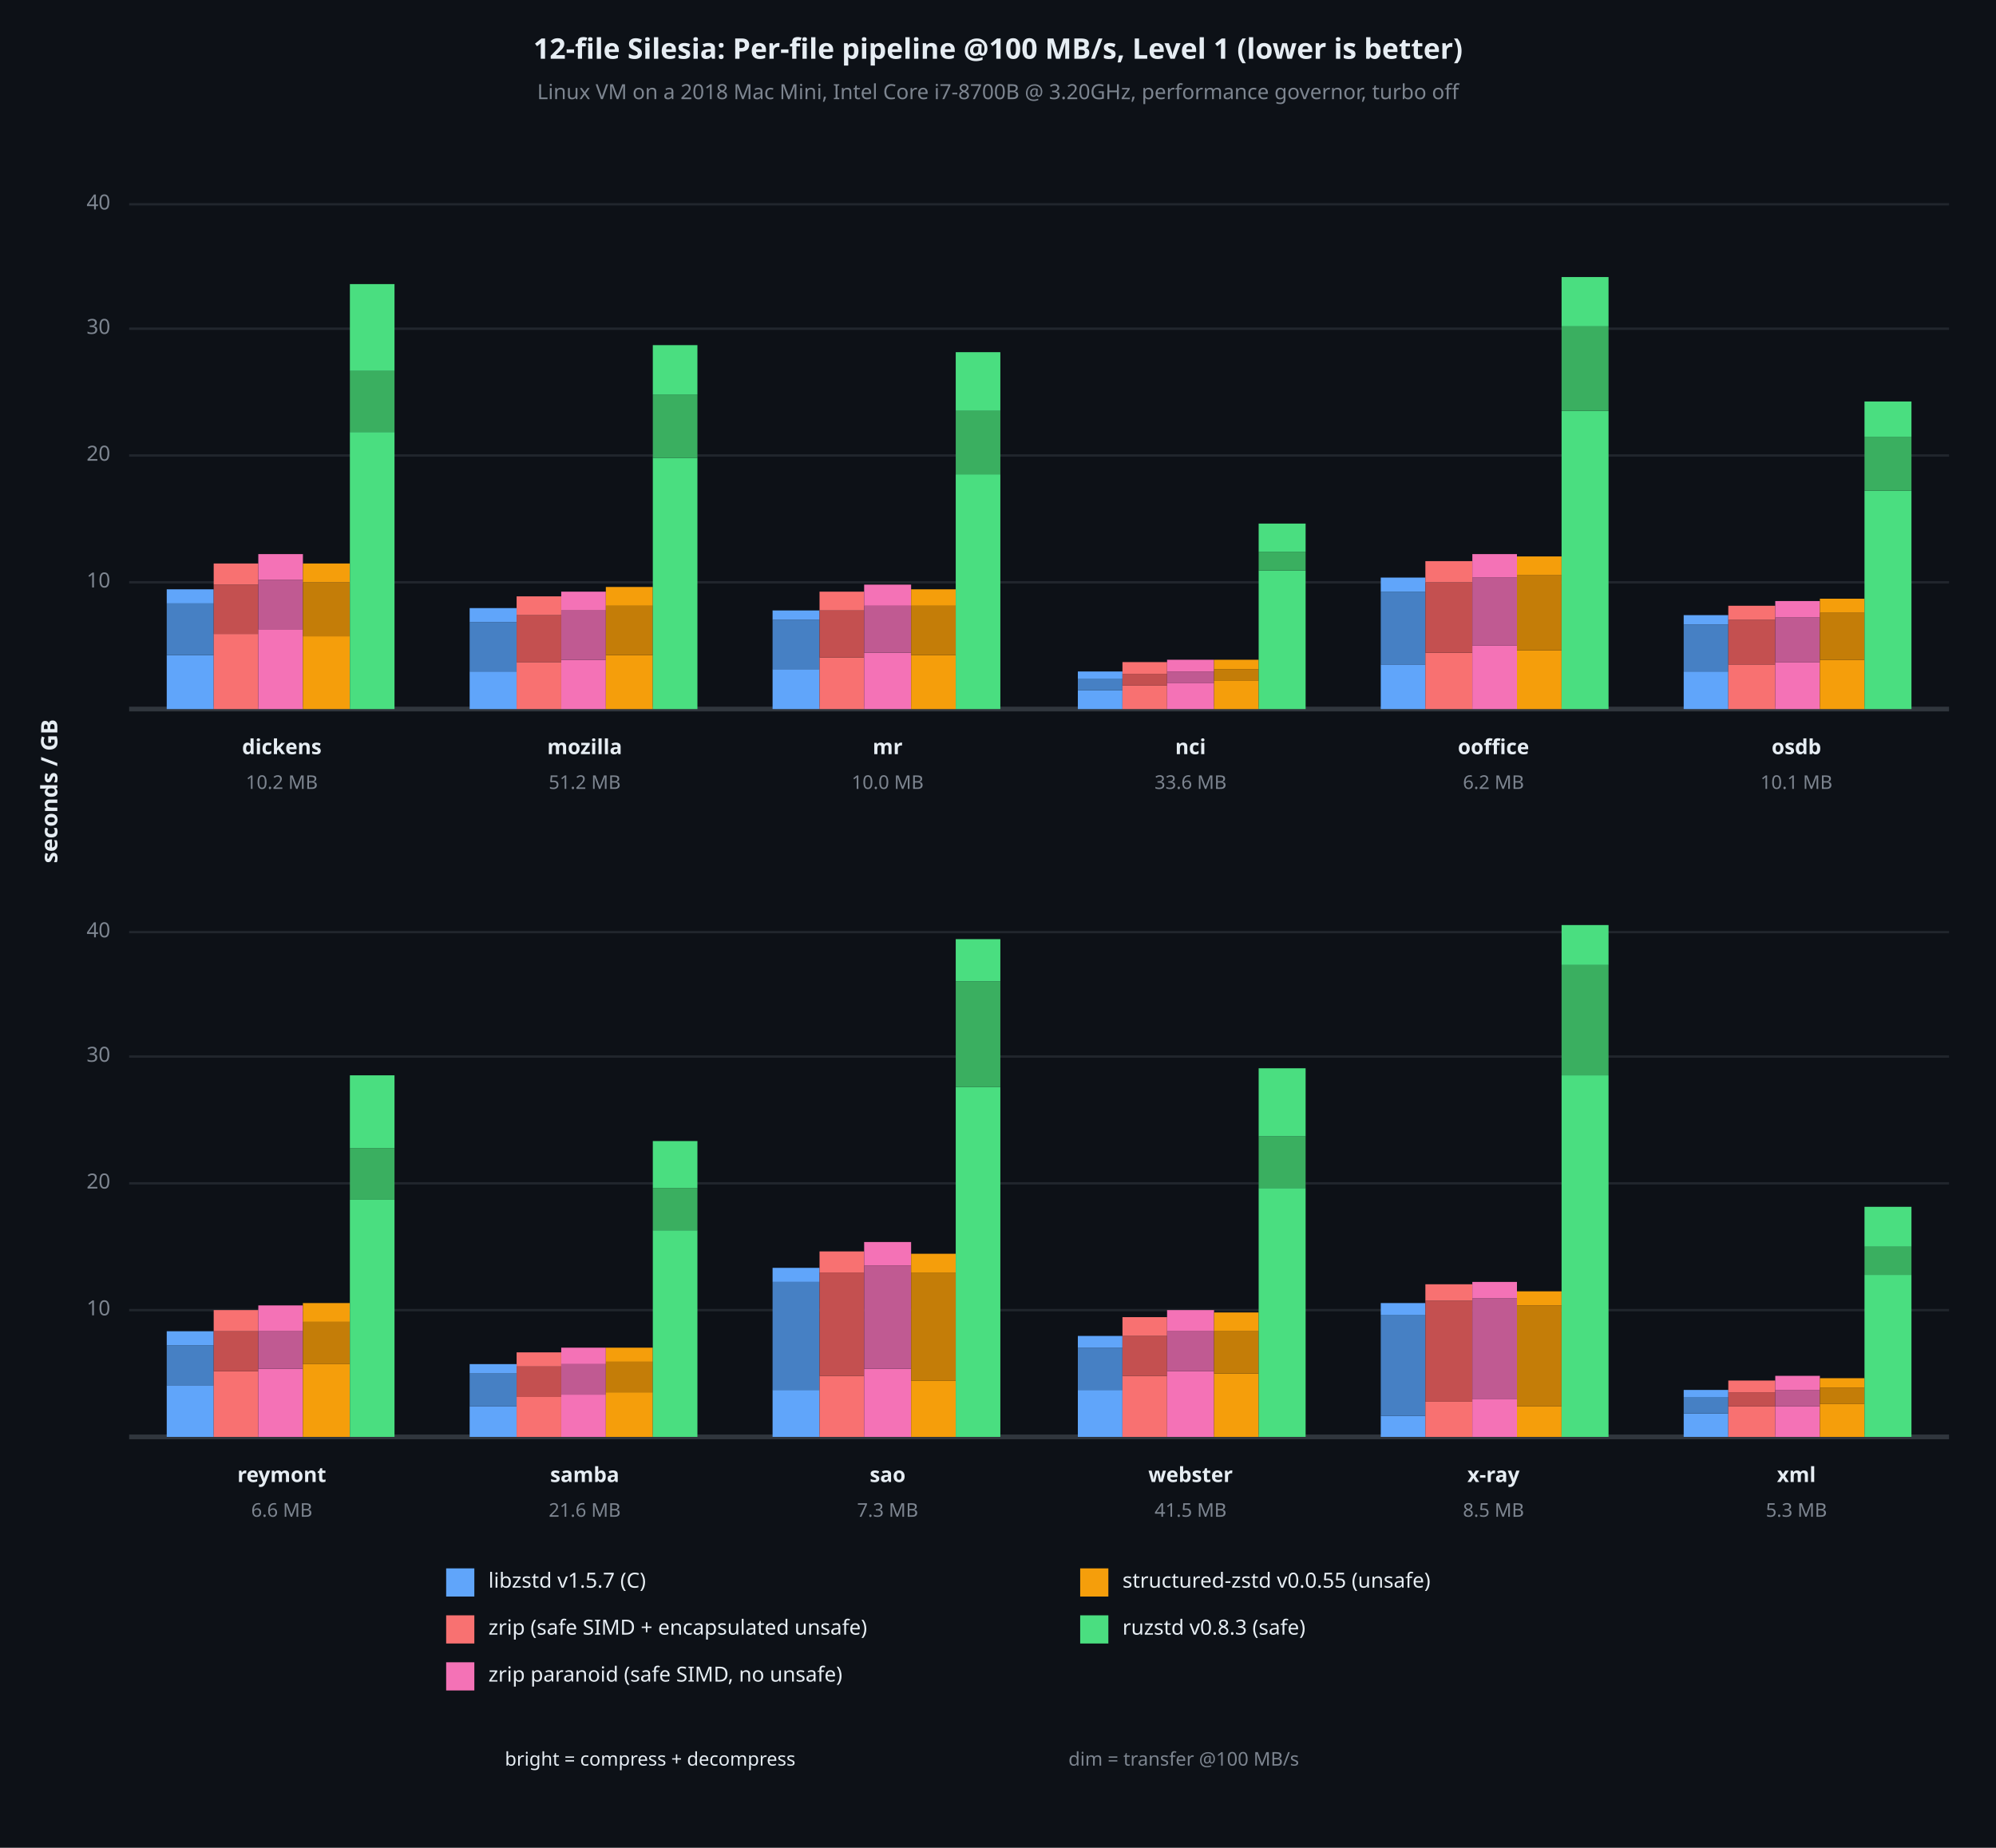
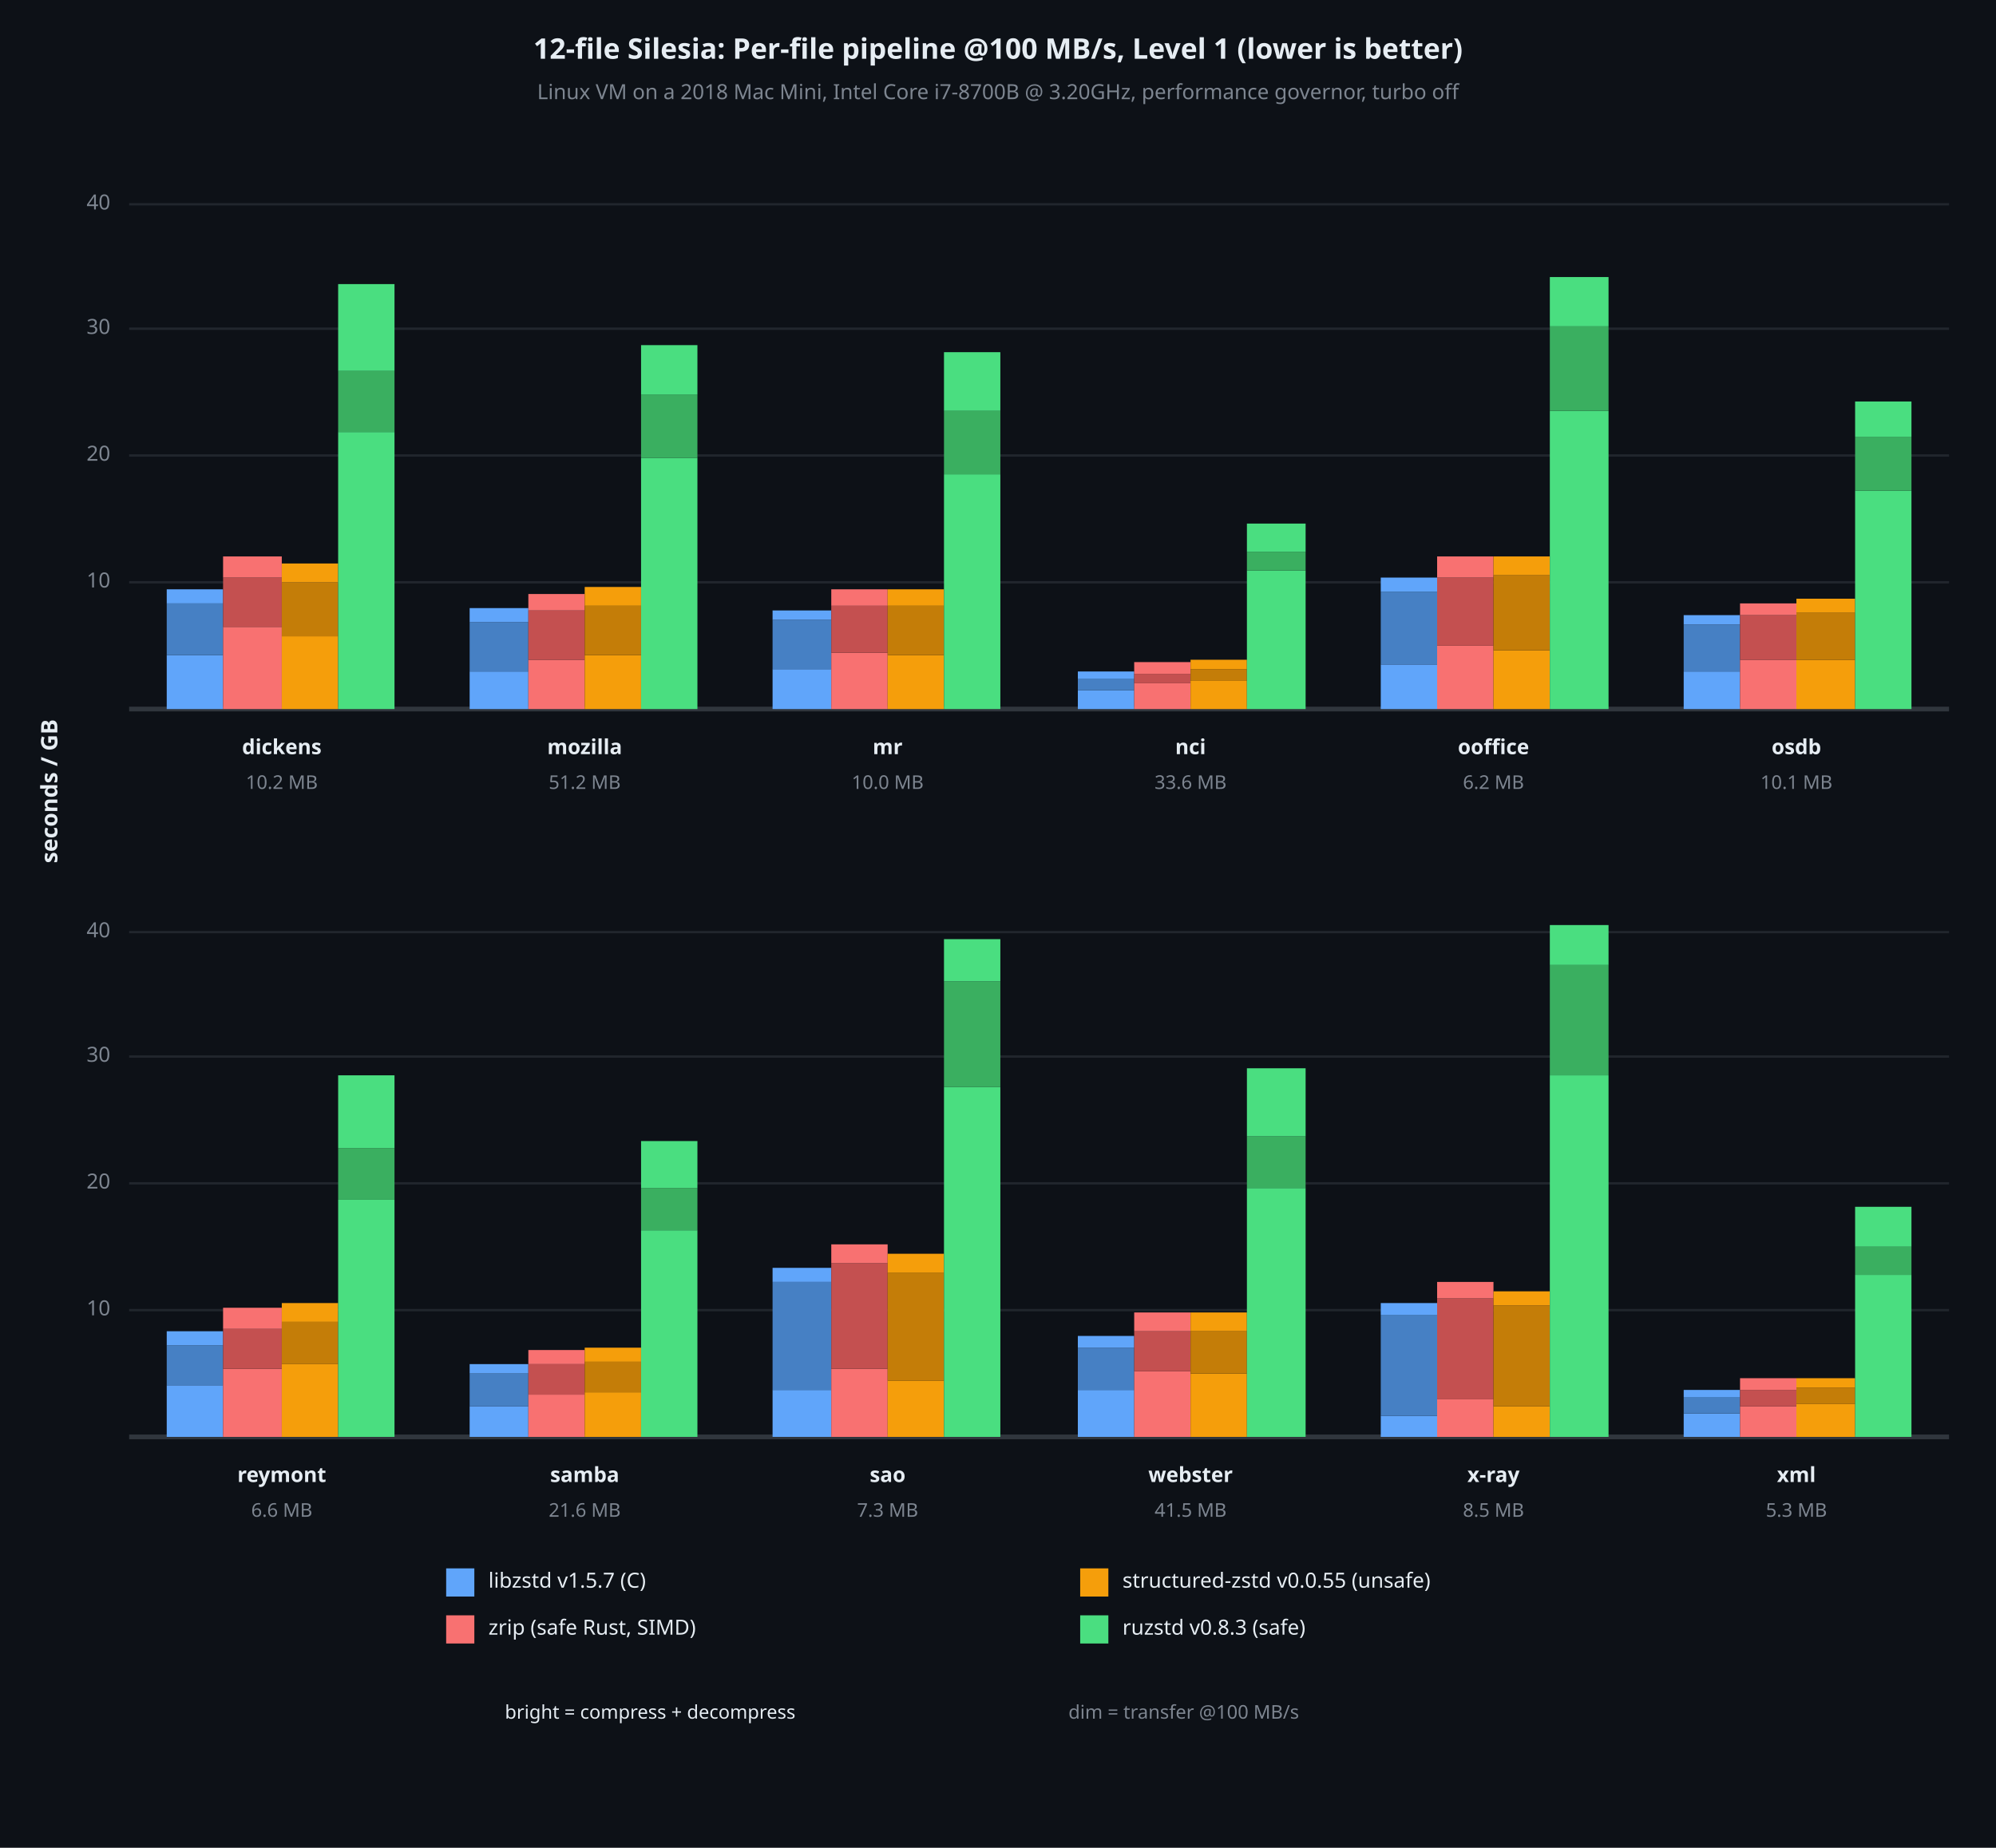
<svg xmlns="http://www.w3.org/2000/svg" viewBox="0 0 850 787" font-family="system-ui, -apple-system, sans-serif">
  <rect x="0" y="0" width="850" height="787" opacity="1" fill="#0D1117" stroke="none" />
  <text x="425" y="22" dy="0.5ex" text-anchor="middle" font-family="sans-serif" font-size="12.097" opacity="1" fill="#E6EDF3" font-weight="bold">
12-file Silesia: Per-file pipeline @100 MB/s, Level 1 (lower is better)
</text>
  <text x="425" y="40" dy="0.5ex" text-anchor="middle" font-family="sans-serif" font-size="8.871" opacity="1" fill="#7D8590">
Linux VM on a 2018 Mac Mini, Intel Core i7-8700B @ 3.20GHz, performance governor, turbo off
</text>
  <text x="22" y="337" dy="0.5ex" text-anchor="middle" font-family="sans-serif" font-size="9.677" opacity="1" fill="#E6EDF3" font-weight="bold" transform="rotate(270, 22, 337)">
seconds / GB
</text>
  <polyline fill="none" opacity="1" stroke="#21262D" stroke-width="1" points="55,248 830,248 " />
  <text x="47" y="248" dy="0.5ex" text-anchor="end" font-family="sans-serif" font-size="8.871" opacity="1" fill="#7D8590">
10
</text>
  <polyline fill="none" opacity="1" stroke="#21262D" stroke-width="1" points="55,194 830,194 " />
  <text x="47" y="194" dy="0.5ex" text-anchor="end" font-family="sans-serif" font-size="8.871" opacity="1" fill="#7D8590">
20
</text>
  <polyline fill="none" opacity="1" stroke="#21262D" stroke-width="1" points="55,140 830,140 " />
  <text x="47" y="140" dy="0.5ex" text-anchor="end" font-family="sans-serif" font-size="8.871" opacity="1" fill="#7D8590">
30
</text>
  <polyline fill="none" opacity="1" stroke="#21262D" stroke-width="1" points="55,87 830,87 " />
  <text x="47" y="87" dy="0.5ex" text-anchor="end" font-family="sans-serif" font-size="8.871" opacity="1" fill="#7D8590">
40
</text>
  <polyline fill="none" opacity="1" stroke="#30363D" stroke-width="2" points="55,302 830,302 " />
-   <rect x="71" y="279" width="20" height="23" opacity="1" fill="#60A5FA" stroke="none" />
-   <rect x="71" y="257" width="20" height="22" opacity="1" fill="#4680C4" stroke="none" />
-   <rect x="71" y="251" width="20" height="6" opacity="1" fill="#60A5FA" stroke="none" />
-   <rect x="91" y="270" width="19" height="32" opacity="1" fill="#F87171" stroke="none" />
-   <rect x="91" y="249" width="19" height="21" opacity="1" fill="#C45050" stroke="none" />
-   <rect x="91" y="240" width="19" height="9" opacity="1" fill="#F87171" stroke="none" />
-   <rect x="110" y="268" width="19" height="34" opacity="1" fill="#F472B6" stroke="none" />
-   <rect x="110" y="247" width="19" height="21" opacity="1" fill="#C05A92" stroke="none" />
-   <rect x="110" y="236" width="19" height="11" opacity="1" fill="#F472B6" stroke="none" />
-   <rect x="129" y="271" width="20" height="31" opacity="1" fill="#F59E0B" stroke="none" />
-   <rect x="129" y="248" width="20" height="23" opacity="1" fill="#C47D08" stroke="none" />
-   <rect x="129" y="240" width="20" height="8" opacity="1" fill="#F59E0B" stroke="none" />
-   <rect x="149" y="184" width="19" height="118" opacity="1" fill="#4ADE80" stroke="none" />
-   <rect x="149" y="158" width="19" height="26" opacity="1" fill="#3AAF60" stroke="none" />
-   <rect x="149" y="121" width="19" height="37" opacity="1" fill="#4ADE80" stroke="none" />
+   <rect x="71" y="279" width="24" height="23" opacity="1" fill="#60A5FA" stroke="none" />
+   <rect x="71" y="257" width="24" height="22" opacity="1" fill="#4680C4" stroke="none" />
+   <rect x="71" y="251" width="24" height="6" opacity="1" fill="#60A5FA" stroke="none" />
+   <rect x="95" y="267" width="25" height="35" opacity="1" fill="#F87171" stroke="none" />
+   <rect x="95" y="246" width="25" height="21" opacity="1" fill="#C45050" stroke="none" />
+   <rect x="95" y="237" width="25" height="9" opacity="1" fill="#F87171" stroke="none" />
+   <rect x="120" y="271" width="24" height="31" opacity="1" fill="#F59E0B" stroke="none" />
+   <rect x="120" y="248" width="24" height="23" opacity="1" fill="#C47D08" stroke="none" />
+   <rect x="120" y="240" width="24" height="8" opacity="1" fill="#F59E0B" stroke="none" />
+   <rect x="144" y="184" width="24" height="118" opacity="1" fill="#4ADE80" stroke="none" />
+   <rect x="144" y="158" width="24" height="26" opacity="1" fill="#3AAF60" stroke="none" />
+   <rect x="144" y="121" width="24" height="37" opacity="1" fill="#4ADE80" stroke="none" />
  <text x="120" y="319" dy="0.5ex" text-anchor="middle" font-family="sans-serif" font-size="8.871" opacity="1" fill="#E6EDF3" font-weight="bold">
dickens
</text>
  <text x="120" y="334" dy="0.5ex" text-anchor="middle" font-family="sans-serif" font-size="8.065" opacity="1" fill="#7D8590">
10.2 MB
</text>
-   <rect x="200" y="286" width="20" height="16" opacity="1" fill="#60A5FA" stroke="none" />
-   <rect x="200" y="265" width="20" height="21" opacity="1" fill="#4680C4" stroke="none" />
-   <rect x="200" y="259" width="20" height="6" opacity="1" fill="#60A5FA" stroke="none" />
-   <rect x="220" y="282" width="19" height="20" opacity="1" fill="#F87171" stroke="none" />
-   <rect x="220" y="262" width="19" height="20" opacity="1" fill="#C45050" stroke="none" />
-   <rect x="220" y="254" width="19" height="8" opacity="1" fill="#F87171" stroke="none" />
-   <rect x="239" y="281" width="19" height="21" opacity="1" fill="#F472B6" stroke="none" />
-   <rect x="239" y="260" width="19" height="21" opacity="1" fill="#C05A92" stroke="none" />
-   <rect x="239" y="252" width="19" height="8" opacity="1" fill="#F472B6" stroke="none" />
-   <rect x="258" y="279" width="20" height="23" opacity="1" fill="#F59E0B" stroke="none" />
-   <rect x="258" y="258" width="20" height="21" opacity="1" fill="#C47D08" stroke="none" />
-   <rect x="258" y="250" width="20" height="8" opacity="1" fill="#F59E0B" stroke="none" />
-   <rect x="278" y="195" width="19" height="107" opacity="1" fill="#4ADE80" stroke="none" />
-   <rect x="278" y="168" width="19" height="27" opacity="1" fill="#3AAF60" stroke="none" />
-   <rect x="278" y="147" width="19" height="21" opacity="1" fill="#4ADE80" stroke="none" />
+   <rect x="200" y="286" width="25" height="16" opacity="1" fill="#60A5FA" stroke="none" />
+   <rect x="200" y="265" width="25" height="21" opacity="1" fill="#4680C4" stroke="none" />
+   <rect x="200" y="259" width="25" height="6" opacity="1" fill="#60A5FA" stroke="none" />
+   <rect x="225" y="281" width="24" height="21" opacity="1" fill="#F87171" stroke="none" />
+   <rect x="225" y="260" width="24" height="21" opacity="1" fill="#C45050" stroke="none" />
+   <rect x="225" y="253" width="24" height="7" opacity="1" fill="#F87171" stroke="none" />
+   <rect x="249" y="279" width="24" height="23" opacity="1" fill="#F59E0B" stroke="none" />
+   <rect x="249" y="258" width="24" height="21" opacity="1" fill="#C47D08" stroke="none" />
+   <rect x="249" y="250" width="24" height="8" opacity="1" fill="#F59E0B" stroke="none" />
+   <rect x="273" y="195" width="24" height="107" opacity="1" fill="#4ADE80" stroke="none" />
+   <rect x="273" y="168" width="24" height="27" opacity="1" fill="#3AAF60" stroke="none" />
+   <rect x="273" y="147" width="24" height="21" opacity="1" fill="#4ADE80" stroke="none" />
  <text x="249" y="319" dy="0.5ex" text-anchor="middle" font-family="sans-serif" font-size="8.871" opacity="1" fill="#E6EDF3" font-weight="bold">
mozilla
</text>
  <text x="249" y="334" dy="0.5ex" text-anchor="middle" font-family="sans-serif" font-size="8.065" opacity="1" fill="#7D8590">
51.2 MB
</text>
-   <rect x="329" y="285" width="20" height="17" opacity="1" fill="#60A5FA" stroke="none" />
-   <rect x="329" y="264" width="20" height="21" opacity="1" fill="#4680C4" stroke="none" />
-   <rect x="329" y="260" width="20" height="4" opacity="1" fill="#60A5FA" stroke="none" />
-   <rect x="349" y="280" width="19" height="22" opacity="1" fill="#F87171" stroke="none" />
-   <rect x="349" y="260" width="19" height="20" opacity="1" fill="#C45050" stroke="none" />
-   <rect x="349" y="252" width="19" height="8" opacity="1" fill="#F87171" stroke="none" />
-   <rect x="368" y="278" width="20" height="24" opacity="1" fill="#F472B6" stroke="none" />
-   <rect x="368" y="258" width="20" height="20" opacity="1" fill="#C05A92" stroke="none" />
-   <rect x="368" y="249" width="20" height="9" opacity="1" fill="#F472B6" stroke="none" />
-   <rect x="388" y="279" width="19" height="23" opacity="1" fill="#F59E0B" stroke="none" />
-   <rect x="388" y="258" width="19" height="21" opacity="1" fill="#C47D08" stroke="none" />
-   <rect x="388" y="251" width="19" height="7" opacity="1" fill="#F59E0B" stroke="none" />
-   <rect x="407" y="202" width="19" height="100" opacity="1" fill="#4ADE80" stroke="none" />
-   <rect x="407" y="175" width="19" height="27" opacity="1" fill="#3AAF60" stroke="none" />
-   <rect x="407" y="150" width="19" height="25" opacity="1" fill="#4ADE80" stroke="none" />
+   <rect x="329" y="285" width="25" height="17" opacity="1" fill="#60A5FA" stroke="none" />
+   <rect x="329" y="264" width="25" height="21" opacity="1" fill="#4680C4" stroke="none" />
+   <rect x="329" y="260" width="25" height="4" opacity="1" fill="#60A5FA" stroke="none" />
+   <rect x="354" y="278" width="24" height="24" opacity="1" fill="#F87171" stroke="none" />
+   <rect x="354" y="258" width="24" height="20" opacity="1" fill="#C45050" stroke="none" />
+   <rect x="354" y="251" width="24" height="7" opacity="1" fill="#F87171" stroke="none" />
+   <rect x="378" y="279" width="24" height="23" opacity="1" fill="#F59E0B" stroke="none" />
+   <rect x="378" y="258" width="24" height="21" opacity="1" fill="#C47D08" stroke="none" />
+   <rect x="378" y="251" width="24" height="7" opacity="1" fill="#F59E0B" stroke="none" />
+   <rect x="402" y="202" width="24" height="100" opacity="1" fill="#4ADE80" stroke="none" />
+   <rect x="402" y="175" width="24" height="27" opacity="1" fill="#3AAF60" stroke="none" />
+   <rect x="402" y="150" width="24" height="25" opacity="1" fill="#4ADE80" stroke="none" />
  <text x="378" y="319" dy="0.5ex" text-anchor="middle" font-family="sans-serif" font-size="8.871" opacity="1" fill="#E6EDF3" font-weight="bold">
mr
</text>
  <text x="378" y="334" dy="0.5ex" text-anchor="middle" font-family="sans-serif" font-size="8.065" opacity="1" fill="#7D8590">
10.0 MB
</text>
-   <rect x="459" y="294" width="19" height="8" opacity="1" fill="#60A5FA" stroke="none" />
-   <rect x="459" y="289" width="19" height="5" opacity="1" fill="#4680C4" stroke="none" />
-   <rect x="459" y="286" width="19" height="3" opacity="1" fill="#60A5FA" stroke="none" />
-   <rect x="478" y="292" width="19" height="10" opacity="1" fill="#F87171" stroke="none" />
-   <rect x="478" y="287" width="19" height="5" opacity="1" fill="#C45050" stroke="none" />
-   <rect x="478" y="282" width="19" height="5" opacity="1" fill="#F87171" stroke="none" />
-   <rect x="497" y="291" width="20" height="11" opacity="1" fill="#F472B6" stroke="none" />
-   <rect x="497" y="286" width="20" height="5" opacity="1" fill="#C05A92" stroke="none" />
-   <rect x="497" y="281" width="20" height="5" opacity="1" fill="#F472B6" stroke="none" />
-   <rect x="517" y="290" width="19" height="12" opacity="1" fill="#F59E0B" stroke="none" />
-   <rect x="517" y="285" width="19" height="5" opacity="1" fill="#C47D08" stroke="none" />
-   <rect x="517" y="281" width="19" height="4" opacity="1" fill="#F59E0B" stroke="none" />
-   <rect x="536" y="243" width="20" height="59" opacity="1" fill="#4ADE80" stroke="none" />
-   <rect x="536" y="235" width="20" height="8" opacity="1" fill="#3AAF60" stroke="none" />
-   <rect x="536" y="223" width="20" height="12" opacity="1" fill="#4ADE80" stroke="none" />
+   <rect x="459" y="294" width="24" height="8" opacity="1" fill="#60A5FA" stroke="none" />
+   <rect x="459" y="289" width="24" height="5" opacity="1" fill="#4680C4" stroke="none" />
+   <rect x="459" y="286" width="24" height="3" opacity="1" fill="#60A5FA" stroke="none" />
+   <rect x="483" y="291" width="24" height="11" opacity="1" fill="#F87171" stroke="none" />
+   <rect x="483" y="287" width="24" height="4" opacity="1" fill="#C45050" stroke="none" />
+   <rect x="483" y="282" width="24" height="5" opacity="1" fill="#F87171" stroke="none" />
+   <rect x="507" y="290" width="24" height="12" opacity="1" fill="#F59E0B" stroke="none" />
+   <rect x="507" y="285" width="24" height="5" opacity="1" fill="#C47D08" stroke="none" />
+   <rect x="507" y="281" width="24" height="4" opacity="1" fill="#F59E0B" stroke="none" />
+   <rect x="531" y="243" width="25" height="59" opacity="1" fill="#4ADE80" stroke="none" />
+   <rect x="531" y="235" width="25" height="8" opacity="1" fill="#3AAF60" stroke="none" />
+   <rect x="531" y="223" width="25" height="12" opacity="1" fill="#4ADE80" stroke="none" />
  <text x="507" y="319" dy="0.5ex" text-anchor="middle" font-family="sans-serif" font-size="8.871" opacity="1" fill="#E6EDF3" font-weight="bold">
nci
</text>
  <text x="507" y="334" dy="0.5ex" text-anchor="middle" font-family="sans-serif" font-size="8.065" opacity="1" fill="#7D8590">
33.6 MB
</text>
-   <rect x="588" y="283" width="19" height="19" opacity="1" fill="#60A5FA" stroke="none" />
-   <rect x="588" y="252" width="19" height="31" opacity="1" fill="#4680C4" stroke="none" />
-   <rect x="588" y="246" width="19" height="6" opacity="1" fill="#60A5FA" stroke="none" />
-   <rect x="607" y="278" width="20" height="24" opacity="1" fill="#F87171" stroke="none" />
-   <rect x="607" y="248" width="20" height="30" opacity="1" fill="#C45050" stroke="none" />
-   <rect x="607" y="239" width="20" height="9" opacity="1" fill="#F87171" stroke="none" />
-   <rect x="627" y="275" width="19" height="27" opacity="1" fill="#F472B6" stroke="none" />
-   <rect x="627" y="246" width="19" height="29" opacity="1" fill="#C05A92" stroke="none" />
-   <rect x="627" y="236" width="19" height="10" opacity="1" fill="#F472B6" stroke="none" />
-   <rect x="646" y="277" width="19" height="25" opacity="1" fill="#F59E0B" stroke="none" />
-   <rect x="646" y="245" width="19" height="32" opacity="1" fill="#C47D08" stroke="none" />
-   <rect x="646" y="237" width="19" height="8" opacity="1" fill="#F59E0B" stroke="none" />
-   <rect x="665" y="175" width="20" height="127" opacity="1" fill="#4ADE80" stroke="none" />
-   <rect x="665" y="139" width="20" height="36" opacity="1" fill="#3AAF60" stroke="none" />
-   <rect x="665" y="118" width="20" height="21" opacity="1" fill="#4ADE80" stroke="none" />
+   <rect x="588" y="283" width="24" height="19" opacity="1" fill="#60A5FA" stroke="none" />
+   <rect x="588" y="252" width="24" height="31" opacity="1" fill="#4680C4" stroke="none" />
+   <rect x="588" y="246" width="24" height="6" opacity="1" fill="#60A5FA" stroke="none" />
+   <rect x="612" y="275" width="24" height="27" opacity="1" fill="#F87171" stroke="none" />
+   <rect x="612" y="246" width="24" height="29" opacity="1" fill="#C45050" stroke="none" />
+   <rect x="612" y="237" width="24" height="9" opacity="1" fill="#F87171" stroke="none" />
+   <rect x="636" y="277" width="24" height="25" opacity="1" fill="#F59E0B" stroke="none" />
+   <rect x="636" y="245" width="24" height="32" opacity="1" fill="#C47D08" stroke="none" />
+   <rect x="636" y="237" width="24" height="8" opacity="1" fill="#F59E0B" stroke="none" />
+   <rect x="660" y="175" width="25" height="127" opacity="1" fill="#4ADE80" stroke="none" />
+   <rect x="660" y="139" width="25" height="36" opacity="1" fill="#3AAF60" stroke="none" />
+   <rect x="660" y="118" width="25" height="21" opacity="1" fill="#4ADE80" stroke="none" />
  <text x="636" y="319" dy="0.5ex" text-anchor="middle" font-family="sans-serif" font-size="8.871" opacity="1" fill="#E6EDF3" font-weight="bold">
ooffice
</text>
  <text x="636" y="334" dy="0.5ex" text-anchor="middle" font-family="sans-serif" font-size="8.065" opacity="1" fill="#7D8590">
6.2 MB
</text>
-   <rect x="717" y="286" width="19" height="16" opacity="1" fill="#60A5FA" stroke="none" />
-   <rect x="717" y="266" width="19" height="20" opacity="1" fill="#4680C4" stroke="none" />
-   <rect x="717" y="262" width="19" height="4" opacity="1" fill="#60A5FA" stroke="none" />
-   <rect x="736" y="283" width="20" height="19" opacity="1" fill="#F87171" stroke="none" />
-   <rect x="736" y="264" width="20" height="19" opacity="1" fill="#C45050" stroke="none" />
-   <rect x="736" y="258" width="20" height="6" opacity="1" fill="#F87171" stroke="none" />
-   <rect x="756" y="282" width="19" height="20" opacity="1" fill="#F472B6" stroke="none" />
-   <rect x="756" y="263" width="19" height="19" opacity="1" fill="#C05A92" stroke="none" />
-   <rect x="756" y="256" width="19" height="7" opacity="1" fill="#F472B6" stroke="none" />
-   <rect x="775" y="281" width="19" height="21" opacity="1" fill="#F59E0B" stroke="none" />
-   <rect x="775" y="261" width="19" height="20" opacity="1" fill="#C47D08" stroke="none" />
-   <rect x="775" y="255" width="19" height="6" opacity="1" fill="#F59E0B" stroke="none" />
-   <rect x="794" y="209" width="20" height="93" opacity="1" fill="#4ADE80" stroke="none" />
-   <rect x="794" y="186" width="20" height="23" opacity="1" fill="#3AAF60" stroke="none" />
-   <rect x="794" y="171" width="20" height="15" opacity="1" fill="#4ADE80" stroke="none" />
+   <rect x="717" y="286" width="24" height="16" opacity="1" fill="#60A5FA" stroke="none" />
+   <rect x="717" y="266" width="24" height="20" opacity="1" fill="#4680C4" stroke="none" />
+   <rect x="717" y="262" width="24" height="4" opacity="1" fill="#60A5FA" stroke="none" />
+   <rect x="741" y="281" width="24" height="21" opacity="1" fill="#F87171" stroke="none" />
+   <rect x="741" y="262" width="24" height="19" opacity="1" fill="#C45050" stroke="none" />
+   <rect x="741" y="257" width="24" height="5" opacity="1" fill="#F87171" stroke="none" />
+   <rect x="765" y="281" width="25" height="21" opacity="1" fill="#F59E0B" stroke="none" />
+   <rect x="765" y="261" width="25" height="20" opacity="1" fill="#C47D08" stroke="none" />
+   <rect x="765" y="255" width="25" height="6" opacity="1" fill="#F59E0B" stroke="none" />
+   <rect x="790" y="209" width="24" height="93" opacity="1" fill="#4ADE80" stroke="none" />
+   <rect x="790" y="186" width="24" height="23" opacity="1" fill="#3AAF60" stroke="none" />
+   <rect x="790" y="171" width="24" height="15" opacity="1" fill="#4ADE80" stroke="none" />
  <text x="765" y="319" dy="0.5ex" text-anchor="middle" font-family="sans-serif" font-size="8.871" opacity="1" fill="#E6EDF3" font-weight="bold">
osdb
</text>
  <text x="765" y="334" dy="0.5ex" text-anchor="middle" font-family="sans-serif" font-size="8.065" opacity="1" fill="#7D8590">
10.1 MB
</text>
  <polyline fill="none" opacity="1" stroke="#21262D" stroke-width="1" points="55,558 830,558 " />
  <text x="47" y="558" dy="0.5ex" text-anchor="end" font-family="sans-serif" font-size="8.871" opacity="1" fill="#7D8590">
10
</text>
  <polyline fill="none" opacity="1" stroke="#21262D" stroke-width="1" points="55,504 830,504 " />
  <text x="47" y="504" dy="0.5ex" text-anchor="end" font-family="sans-serif" font-size="8.871" opacity="1" fill="#7D8590">
20
</text>
  <polyline fill="none" opacity="1" stroke="#21262D" stroke-width="1" points="55,450 830,450 " />
  <text x="47" y="450" dy="0.5ex" text-anchor="end" font-family="sans-serif" font-size="8.871" opacity="1" fill="#7D8590">
30
</text>
  <polyline fill="none" opacity="1" stroke="#21262D" stroke-width="1" points="55,397 830,397 " />
  <text x="47" y="397" dy="0.5ex" text-anchor="end" font-family="sans-serif" font-size="8.871" opacity="1" fill="#7D8590">
40
</text>
  <polyline fill="none" opacity="1" stroke="#30363D" stroke-width="2" points="55,612 830,612 " />
-   <rect x="71" y="590" width="20" height="22" opacity="1" fill="#60A5FA" stroke="none" />
-   <rect x="71" y="573" width="20" height="17" opacity="1" fill="#4680C4" stroke="none" />
-   <rect x="71" y="567" width="20" height="6" opacity="1" fill="#60A5FA" stroke="none" />
-   <rect x="91" y="584" width="19" height="28" opacity="1" fill="#F87171" stroke="none" />
-   <rect x="91" y="567" width="19" height="17" opacity="1" fill="#C45050" stroke="none" />
-   <rect x="91" y="558" width="19" height="9" opacity="1" fill="#F87171" stroke="none" />
-   <rect x="110" y="583" width="19" height="29" opacity="1" fill="#F472B6" stroke="none" />
-   <rect x="110" y="567" width="19" height="16" opacity="1" fill="#C05A92" stroke="none" />
-   <rect x="110" y="556" width="19" height="11" opacity="1" fill="#F472B6" stroke="none" />
-   <rect x="129" y="581" width="20" height="31" opacity="1" fill="#F59E0B" stroke="none" />
-   <rect x="129" y="563" width="20" height="18" opacity="1" fill="#C47D08" stroke="none" />
-   <rect x="129" y="555" width="20" height="8" opacity="1" fill="#F59E0B" stroke="none" />
-   <rect x="149" y="511" width="19" height="101" opacity="1" fill="#4ADE80" stroke="none" />
-   <rect x="149" y="489" width="19" height="22" opacity="1" fill="#3AAF60" stroke="none" />
-   <rect x="149" y="458" width="19" height="31" opacity="1" fill="#4ADE80" stroke="none" />
+   <rect x="71" y="590" width="24" height="22" opacity="1" fill="#60A5FA" stroke="none" />
+   <rect x="71" y="573" width="24" height="17" opacity="1" fill="#4680C4" stroke="none" />
+   <rect x="71" y="567" width="24" height="6" opacity="1" fill="#60A5FA" stroke="none" />
+   <rect x="95" y="583" width="25" height="29" opacity="1" fill="#F87171" stroke="none" />
+   <rect x="95" y="566" width="25" height="17" opacity="1" fill="#C45050" stroke="none" />
+   <rect x="95" y="557" width="25" height="9" opacity="1" fill="#F87171" stroke="none" />
+   <rect x="120" y="581" width="24" height="31" opacity="1" fill="#F59E0B" stroke="none" />
+   <rect x="120" y="563" width="24" height="18" opacity="1" fill="#C47D08" stroke="none" />
+   <rect x="120" y="555" width="24" height="8" opacity="1" fill="#F59E0B" stroke="none" />
+   <rect x="144" y="511" width="24" height="101" opacity="1" fill="#4ADE80" stroke="none" />
+   <rect x="144" y="489" width="24" height="22" opacity="1" fill="#3AAF60" stroke="none" />
+   <rect x="144" y="458" width="24" height="31" opacity="1" fill="#4ADE80" stroke="none" />
  <text x="120" y="629" dy="0.5ex" text-anchor="middle" font-family="sans-serif" font-size="8.871" opacity="1" fill="#E6EDF3" font-weight="bold">
reymont
</text>
  <text x="120" y="644" dy="0.5ex" text-anchor="middle" font-family="sans-serif" font-size="8.065" opacity="1" fill="#7D8590">
6.6 MB
</text>
-   <rect x="200" y="599" width="20" height="13" opacity="1" fill="#60A5FA" stroke="none" />
-   <rect x="200" y="585" width="20" height="14" opacity="1" fill="#4680C4" stroke="none" />
-   <rect x="200" y="581" width="20" height="4" opacity="1" fill="#60A5FA" stroke="none" />
-   <rect x="220" y="595" width="19" height="17" opacity="1" fill="#F87171" stroke="none" />
-   <rect x="220" y="582" width="19" height="13" opacity="1" fill="#C45050" stroke="none" />
-   <rect x="220" y="576" width="19" height="6" opacity="1" fill="#F87171" stroke="none" />
-   <rect x="239" y="594" width="19" height="18" opacity="1" fill="#F472B6" stroke="none" />
-   <rect x="239" y="581" width="19" height="13" opacity="1" fill="#C05A92" stroke="none" />
-   <rect x="239" y="574" width="19" height="7" opacity="1" fill="#F472B6" stroke="none" />
-   <rect x="258" y="593" width="20" height="19" opacity="1" fill="#F59E0B" stroke="none" />
-   <rect x="258" y="580" width="20" height="13" opacity="1" fill="#C47D08" stroke="none" />
-   <rect x="258" y="574" width="20" height="6" opacity="1" fill="#F59E0B" stroke="none" />
-   <rect x="278" y="524" width="19" height="88" opacity="1" fill="#4ADE80" stroke="none" />
-   <rect x="278" y="506" width="19" height="18" opacity="1" fill="#3AAF60" stroke="none" />
-   <rect x="278" y="486" width="19" height="20" opacity="1" fill="#4ADE80" stroke="none" />
+   <rect x="200" y="599" width="25" height="13" opacity="1" fill="#60A5FA" stroke="none" />
+   <rect x="200" y="585" width="25" height="14" opacity="1" fill="#4680C4" stroke="none" />
+   <rect x="200" y="581" width="25" height="4" opacity="1" fill="#60A5FA" stroke="none" />
+   <rect x="225" y="594" width="24" height="18" opacity="1" fill="#F87171" stroke="none" />
+   <rect x="225" y="581" width="24" height="13" opacity="1" fill="#C45050" stroke="none" />
+   <rect x="225" y="575" width="24" height="6" opacity="1" fill="#F87171" stroke="none" />
+   <rect x="249" y="593" width="24" height="19" opacity="1" fill="#F59E0B" stroke="none" />
+   <rect x="249" y="580" width="24" height="13" opacity="1" fill="#C47D08" stroke="none" />
+   <rect x="249" y="574" width="24" height="6" opacity="1" fill="#F59E0B" stroke="none" />
+   <rect x="273" y="524" width="24" height="88" opacity="1" fill="#4ADE80" stroke="none" />
+   <rect x="273" y="506" width="24" height="18" opacity="1" fill="#3AAF60" stroke="none" />
+   <rect x="273" y="486" width="24" height="20" opacity="1" fill="#4ADE80" stroke="none" />
  <text x="249" y="629" dy="0.5ex" text-anchor="middle" font-family="sans-serif" font-size="8.871" opacity="1" fill="#E6EDF3" font-weight="bold">
samba
</text>
  <text x="249" y="644" dy="0.5ex" text-anchor="middle" font-family="sans-serif" font-size="8.065" opacity="1" fill="#7D8590">
21.6 MB
</text>
-   <rect x="329" y="592" width="20" height="20" opacity="1" fill="#60A5FA" stroke="none" />
-   <rect x="329" y="546" width="20" height="46" opacity="1" fill="#4680C4" stroke="none" />
-   <rect x="329" y="540" width="20" height="6" opacity="1" fill="#60A5FA" stroke="none" />
-   <rect x="349" y="586" width="19" height="26" opacity="1" fill="#F87171" stroke="none" />
-   <rect x="349" y="542" width="19" height="44" opacity="1" fill="#C45050" stroke="none" />
-   <rect x="349" y="533" width="19" height="9" opacity="1" fill="#F87171" stroke="none" />
-   <rect x="368" y="583" width="20" height="29" opacity="1" fill="#F472B6" stroke="none" />
-   <rect x="368" y="539" width="20" height="44" opacity="1" fill="#C05A92" stroke="none" />
-   <rect x="368" y="529" width="20" height="10" opacity="1" fill="#F472B6" stroke="none" />
-   <rect x="388" y="588" width="19" height="24" opacity="1" fill="#F59E0B" stroke="none" />
-   <rect x="388" y="542" width="19" height="46" opacity="1" fill="#C47D08" stroke="none" />
-   <rect x="388" y="534" width="19" height="8" opacity="1" fill="#F59E0B" stroke="none" />
-   <rect x="407" y="463" width="19" height="149" opacity="1" fill="#4ADE80" stroke="none" />
-   <rect x="407" y="418" width="19" height="45" opacity="1" fill="#3AAF60" stroke="none" />
-   <rect x="407" y="400" width="19" height="18" opacity="1" fill="#4ADE80" stroke="none" />
+   <rect x="329" y="592" width="25" height="20" opacity="1" fill="#60A5FA" stroke="none" />
+   <rect x="329" y="546" width="25" height="46" opacity="1" fill="#4680C4" stroke="none" />
+   <rect x="329" y="540" width="25" height="6" opacity="1" fill="#60A5FA" stroke="none" />
+   <rect x="354" y="583" width="24" height="29" opacity="1" fill="#F87171" stroke="none" />
+   <rect x="354" y="538" width="24" height="45" opacity="1" fill="#C45050" stroke="none" />
+   <rect x="354" y="530" width="24" height="8" opacity="1" fill="#F87171" stroke="none" />
+   <rect x="378" y="588" width="24" height="24" opacity="1" fill="#F59E0B" stroke="none" />
+   <rect x="378" y="542" width="24" height="46" opacity="1" fill="#C47D08" stroke="none" />
+   <rect x="378" y="534" width="24" height="8" opacity="1" fill="#F59E0B" stroke="none" />
+   <rect x="402" y="463" width="24" height="149" opacity="1" fill="#4ADE80" stroke="none" />
+   <rect x="402" y="418" width="24" height="45" opacity="1" fill="#3AAF60" stroke="none" />
+   <rect x="402" y="400" width="24" height="18" opacity="1" fill="#4ADE80" stroke="none" />
  <text x="378" y="629" dy="0.5ex" text-anchor="middle" font-family="sans-serif" font-size="8.871" opacity="1" fill="#E6EDF3" font-weight="bold">
sao
</text>
  <text x="378" y="644" dy="0.5ex" text-anchor="middle" font-family="sans-serif" font-size="8.065" opacity="1" fill="#7D8590">
7.3 MB
</text>
-   <rect x="459" y="592" width="19" height="20" opacity="1" fill="#60A5FA" stroke="none" />
-   <rect x="459" y="574" width="19" height="18" opacity="1" fill="#4680C4" stroke="none" />
-   <rect x="459" y="569" width="19" height="5" opacity="1" fill="#60A5FA" stroke="none" />
-   <rect x="478" y="586" width="19" height="26" opacity="1" fill="#F87171" stroke="none" />
-   <rect x="478" y="569" width="19" height="17" opacity="1" fill="#C45050" stroke="none" />
-   <rect x="478" y="561" width="19" height="8" opacity="1" fill="#F87171" stroke="none" />
-   <rect x="497" y="584" width="20" height="28" opacity="1" fill="#F472B6" stroke="none" />
-   <rect x="497" y="567" width="20" height="17" opacity="1" fill="#C05A92" stroke="none" />
-   <rect x="497" y="558" width="20" height="9" opacity="1" fill="#F472B6" stroke="none" />
-   <rect x="517" y="585" width="19" height="27" opacity="1" fill="#F59E0B" stroke="none" />
-   <rect x="517" y="567" width="19" height="18" opacity="1" fill="#C47D08" stroke="none" />
-   <rect x="517" y="559" width="19" height="8" opacity="1" fill="#F59E0B" stroke="none" />
-   <rect x="536" y="506" width="20" height="106" opacity="1" fill="#4ADE80" stroke="none" />
-   <rect x="536" y="484" width="20" height="22" opacity="1" fill="#3AAF60" stroke="none" />
-   <rect x="536" y="455" width="20" height="29" opacity="1" fill="#4ADE80" stroke="none" />
+   <rect x="459" y="592" width="24" height="20" opacity="1" fill="#60A5FA" stroke="none" />
+   <rect x="459" y="574" width="24" height="18" opacity="1" fill="#4680C4" stroke="none" />
+   <rect x="459" y="569" width="24" height="5" opacity="1" fill="#60A5FA" stroke="none" />
+   <rect x="483" y="584" width="24" height="28" opacity="1" fill="#F87171" stroke="none" />
+   <rect x="483" y="567" width="24" height="17" opacity="1" fill="#C45050" stroke="none" />
+   <rect x="483" y="559" width="24" height="8" opacity="1" fill="#F87171" stroke="none" />
+   <rect x="507" y="585" width="24" height="27" opacity="1" fill="#F59E0B" stroke="none" />
+   <rect x="507" y="567" width="24" height="18" opacity="1" fill="#C47D08" stroke="none" />
+   <rect x="507" y="559" width="24" height="8" opacity="1" fill="#F59E0B" stroke="none" />
+   <rect x="531" y="506" width="25" height="106" opacity="1" fill="#4ADE80" stroke="none" />
+   <rect x="531" y="484" width="25" height="22" opacity="1" fill="#3AAF60" stroke="none" />
+   <rect x="531" y="455" width="25" height="29" opacity="1" fill="#4ADE80" stroke="none" />
  <text x="507" y="629" dy="0.5ex" text-anchor="middle" font-family="sans-serif" font-size="8.871" opacity="1" fill="#E6EDF3" font-weight="bold">
webster
</text>
  <text x="507" y="644" dy="0.5ex" text-anchor="middle" font-family="sans-serif" font-size="8.065" opacity="1" fill="#7D8590">
41.5 MB
</text>
-   <rect x="588" y="603" width="19" height="9" opacity="1" fill="#60A5FA" stroke="none" />
-   <rect x="588" y="560" width="19" height="43" opacity="1" fill="#4680C4" stroke="none" />
-   <rect x="588" y="555" width="19" height="5" opacity="1" fill="#60A5FA" stroke="none" />
-   <rect x="607" y="597" width="20" height="15" opacity="1" fill="#F87171" stroke="none" />
-   <rect x="607" y="554" width="20" height="43" opacity="1" fill="#C45050" stroke="none" />
-   <rect x="607" y="547" width="20" height="7" opacity="1" fill="#F87171" stroke="none" />
-   <rect x="627" y="596" width="19" height="16" opacity="1" fill="#F472B6" stroke="none" />
-   <rect x="627" y="553" width="19" height="43" opacity="1" fill="#C05A92" stroke="none" />
-   <rect x="627" y="546" width="19" height="7" opacity="1" fill="#F472B6" stroke="none" />
-   <rect x="646" y="599" width="19" height="13" opacity="1" fill="#F59E0B" stroke="none" />
-   <rect x="646" y="556" width="19" height="43" opacity="1" fill="#C47D08" stroke="none" />
-   <rect x="646" y="550" width="19" height="6" opacity="1" fill="#F59E0B" stroke="none" />
-   <rect x="665" y="458" width="20" height="154" opacity="1" fill="#4ADE80" stroke="none" />
-   <rect x="665" y="411" width="20" height="47" opacity="1" fill="#3AAF60" stroke="none" />
-   <rect x="665" y="394" width="20" height="17" opacity="1" fill="#4ADE80" stroke="none" />
+   <rect x="588" y="603" width="24" height="9" opacity="1" fill="#60A5FA" stroke="none" />
+   <rect x="588" y="560" width="24" height="43" opacity="1" fill="#4680C4" stroke="none" />
+   <rect x="588" y="555" width="24" height="5" opacity="1" fill="#60A5FA" stroke="none" />
+   <rect x="612" y="596" width="24" height="16" opacity="1" fill="#F87171" stroke="none" />
+   <rect x="612" y="553" width="24" height="43" opacity="1" fill="#C45050" stroke="none" />
+   <rect x="612" y="546" width="24" height="7" opacity="1" fill="#F87171" stroke="none" />
+   <rect x="636" y="599" width="24" height="13" opacity="1" fill="#F59E0B" stroke="none" />
+   <rect x="636" y="556" width="24" height="43" opacity="1" fill="#C47D08" stroke="none" />
+   <rect x="636" y="550" width="24" height="6" opacity="1" fill="#F59E0B" stroke="none" />
+   <rect x="660" y="458" width="25" height="154" opacity="1" fill="#4ADE80" stroke="none" />
+   <rect x="660" y="411" width="25" height="47" opacity="1" fill="#3AAF60" stroke="none" />
+   <rect x="660" y="394" width="25" height="17" opacity="1" fill="#4ADE80" stroke="none" />
  <text x="636" y="629" dy="0.5ex" text-anchor="middle" font-family="sans-serif" font-size="8.871" opacity="1" fill="#E6EDF3" font-weight="bold">
x-ray
</text>
  <text x="636" y="644" dy="0.5ex" text-anchor="middle" font-family="sans-serif" font-size="8.065" opacity="1" fill="#7D8590">
8.5 MB
</text>
-   <rect x="717" y="602" width="19" height="10" opacity="1" fill="#60A5FA" stroke="none" />
-   <rect x="717" y="595" width="19" height="7" opacity="1" fill="#4680C4" stroke="none" />
-   <rect x="717" y="592" width="19" height="3" opacity="1" fill="#60A5FA" stroke="none" />
-   <rect x="736" y="599" width="20" height="13" opacity="1" fill="#F87171" stroke="none" />
-   <rect x="736" y="593" width="20" height="6" opacity="1" fill="#C45050" stroke="none" />
-   <rect x="736" y="588" width="20" height="5" opacity="1" fill="#F87171" stroke="none" />
-   <rect x="756" y="599" width="19" height="13" opacity="1" fill="#F472B6" stroke="none" />
-   <rect x="756" y="592" width="19" height="7" opacity="1" fill="#C05A92" stroke="none" />
-   <rect x="756" y="586" width="19" height="6" opacity="1" fill="#F472B6" stroke="none" />
-   <rect x="775" y="598" width="19" height="14" opacity="1" fill="#F59E0B" stroke="none" />
-   <rect x="775" y="591" width="19" height="7" opacity="1" fill="#C47D08" stroke="none" />
-   <rect x="775" y="587" width="19" height="4" opacity="1" fill="#F59E0B" stroke="none" />
-   <rect x="794" y="543" width="20" height="69" opacity="1" fill="#4ADE80" stroke="none" />
-   <rect x="794" y="531" width="20" height="12" opacity="1" fill="#3AAF60" stroke="none" />
-   <rect x="794" y="514" width="20" height="17" opacity="1" fill="#4ADE80" stroke="none" />
+   <rect x="717" y="602" width="24" height="10" opacity="1" fill="#60A5FA" stroke="none" />
+   <rect x="717" y="595" width="24" height="7" opacity="1" fill="#4680C4" stroke="none" />
+   <rect x="717" y="592" width="24" height="3" opacity="1" fill="#60A5FA" stroke="none" />
+   <rect x="741" y="599" width="24" height="13" opacity="1" fill="#F87171" stroke="none" />
+   <rect x="741" y="592" width="24" height="7" opacity="1" fill="#C45050" stroke="none" />
+   <rect x="741" y="587" width="24" height="5" opacity="1" fill="#F87171" stroke="none" />
+   <rect x="765" y="598" width="25" height="14" opacity="1" fill="#F59E0B" stroke="none" />
+   <rect x="765" y="591" width="25" height="7" opacity="1" fill="#C47D08" stroke="none" />
+   <rect x="765" y="587" width="25" height="4" opacity="1" fill="#F59E0B" stroke="none" />
+   <rect x="790" y="543" width="24" height="69" opacity="1" fill="#4ADE80" stroke="none" />
+   <rect x="790" y="531" width="24" height="12" opacity="1" fill="#3AAF60" stroke="none" />
+   <rect x="790" y="514" width="24" height="17" opacity="1" fill="#4ADE80" stroke="none" />
  <text x="765" y="629" dy="0.5ex" text-anchor="middle" font-family="sans-serif" font-size="8.871" opacity="1" fill="#E6EDF3" font-weight="bold">
xml
</text>
  <text x="765" y="644" dy="0.5ex" text-anchor="middle" font-family="sans-serif" font-size="8.065" opacity="1" fill="#7D8590">
5.3 MB
</text>
  <rect x="190" y="668" width="12" height="12" opacity="1" fill="#60A5FA" stroke="none" />
  <text x="208" y="674" dy="0.5ex" text-anchor="start" font-family="sans-serif" font-size="8.871" opacity="1" fill="#E6EDF3">
libzstd v1.5.7 (C)
</text>
  <rect x="190" y="688" width="12" height="12" opacity="1" fill="#F87171" stroke="none" />
  <text x="208" y="694" dy="0.5ex" text-anchor="start" font-family="sans-serif" font-size="8.871" opacity="1" fill="#E6EDF3">
- zrip (safe SIMD + encapsulated unsafe)
- </text>
-   <rect x="190" y="708" width="12" height="12" opacity="1" fill="#F472B6" stroke="none" />
-   <text x="208" y="714" dy="0.5ex" text-anchor="start" font-family="sans-serif" font-size="8.871" opacity="1" fill="#E6EDF3">
- zrip paranoid (safe SIMD, no unsafe)
+ zrip (safe Rust, SIMD)
</text>
  <rect x="460" y="668" width="12" height="12" opacity="1" fill="#F59E0B" stroke="none" />
  <text x="478" y="674" dy="0.5ex" text-anchor="start" font-family="sans-serif" font-size="8.871" opacity="1" fill="#E6EDF3">
structured-zstd v0.0.55 (unsafe)
</text>
  <rect x="460" y="688" width="12" height="12" opacity="1" fill="#4ADE80" stroke="none" />
  <text x="478" y="694" dy="0.5ex" text-anchor="start" font-family="sans-serif" font-size="8.871" opacity="1" fill="#E6EDF3">
ruzstd v0.8.3 (safe)
</text>
-   <text x="215" y="750" dy="0.5ex" text-anchor="start" font-family="sans-serif" font-size="8.065" opacity="1" fill="#E6EDF3">
+   <text x="215" y="730" dy="0.5ex" text-anchor="start" font-family="sans-serif" font-size="8.065" opacity="1" fill="#E6EDF3">
bright = compress + decompress
</text>
-   <text x="455" y="750" dy="0.5ex" text-anchor="start" font-family="sans-serif" font-size="8.065" opacity="1" fill="#7D8590">
+   <text x="455" y="730" dy="0.5ex" text-anchor="start" font-family="sans-serif" font-size="8.065" opacity="1" fill="#7D8590">
dim = transfer @100 MB/s
</text>
</svg>
